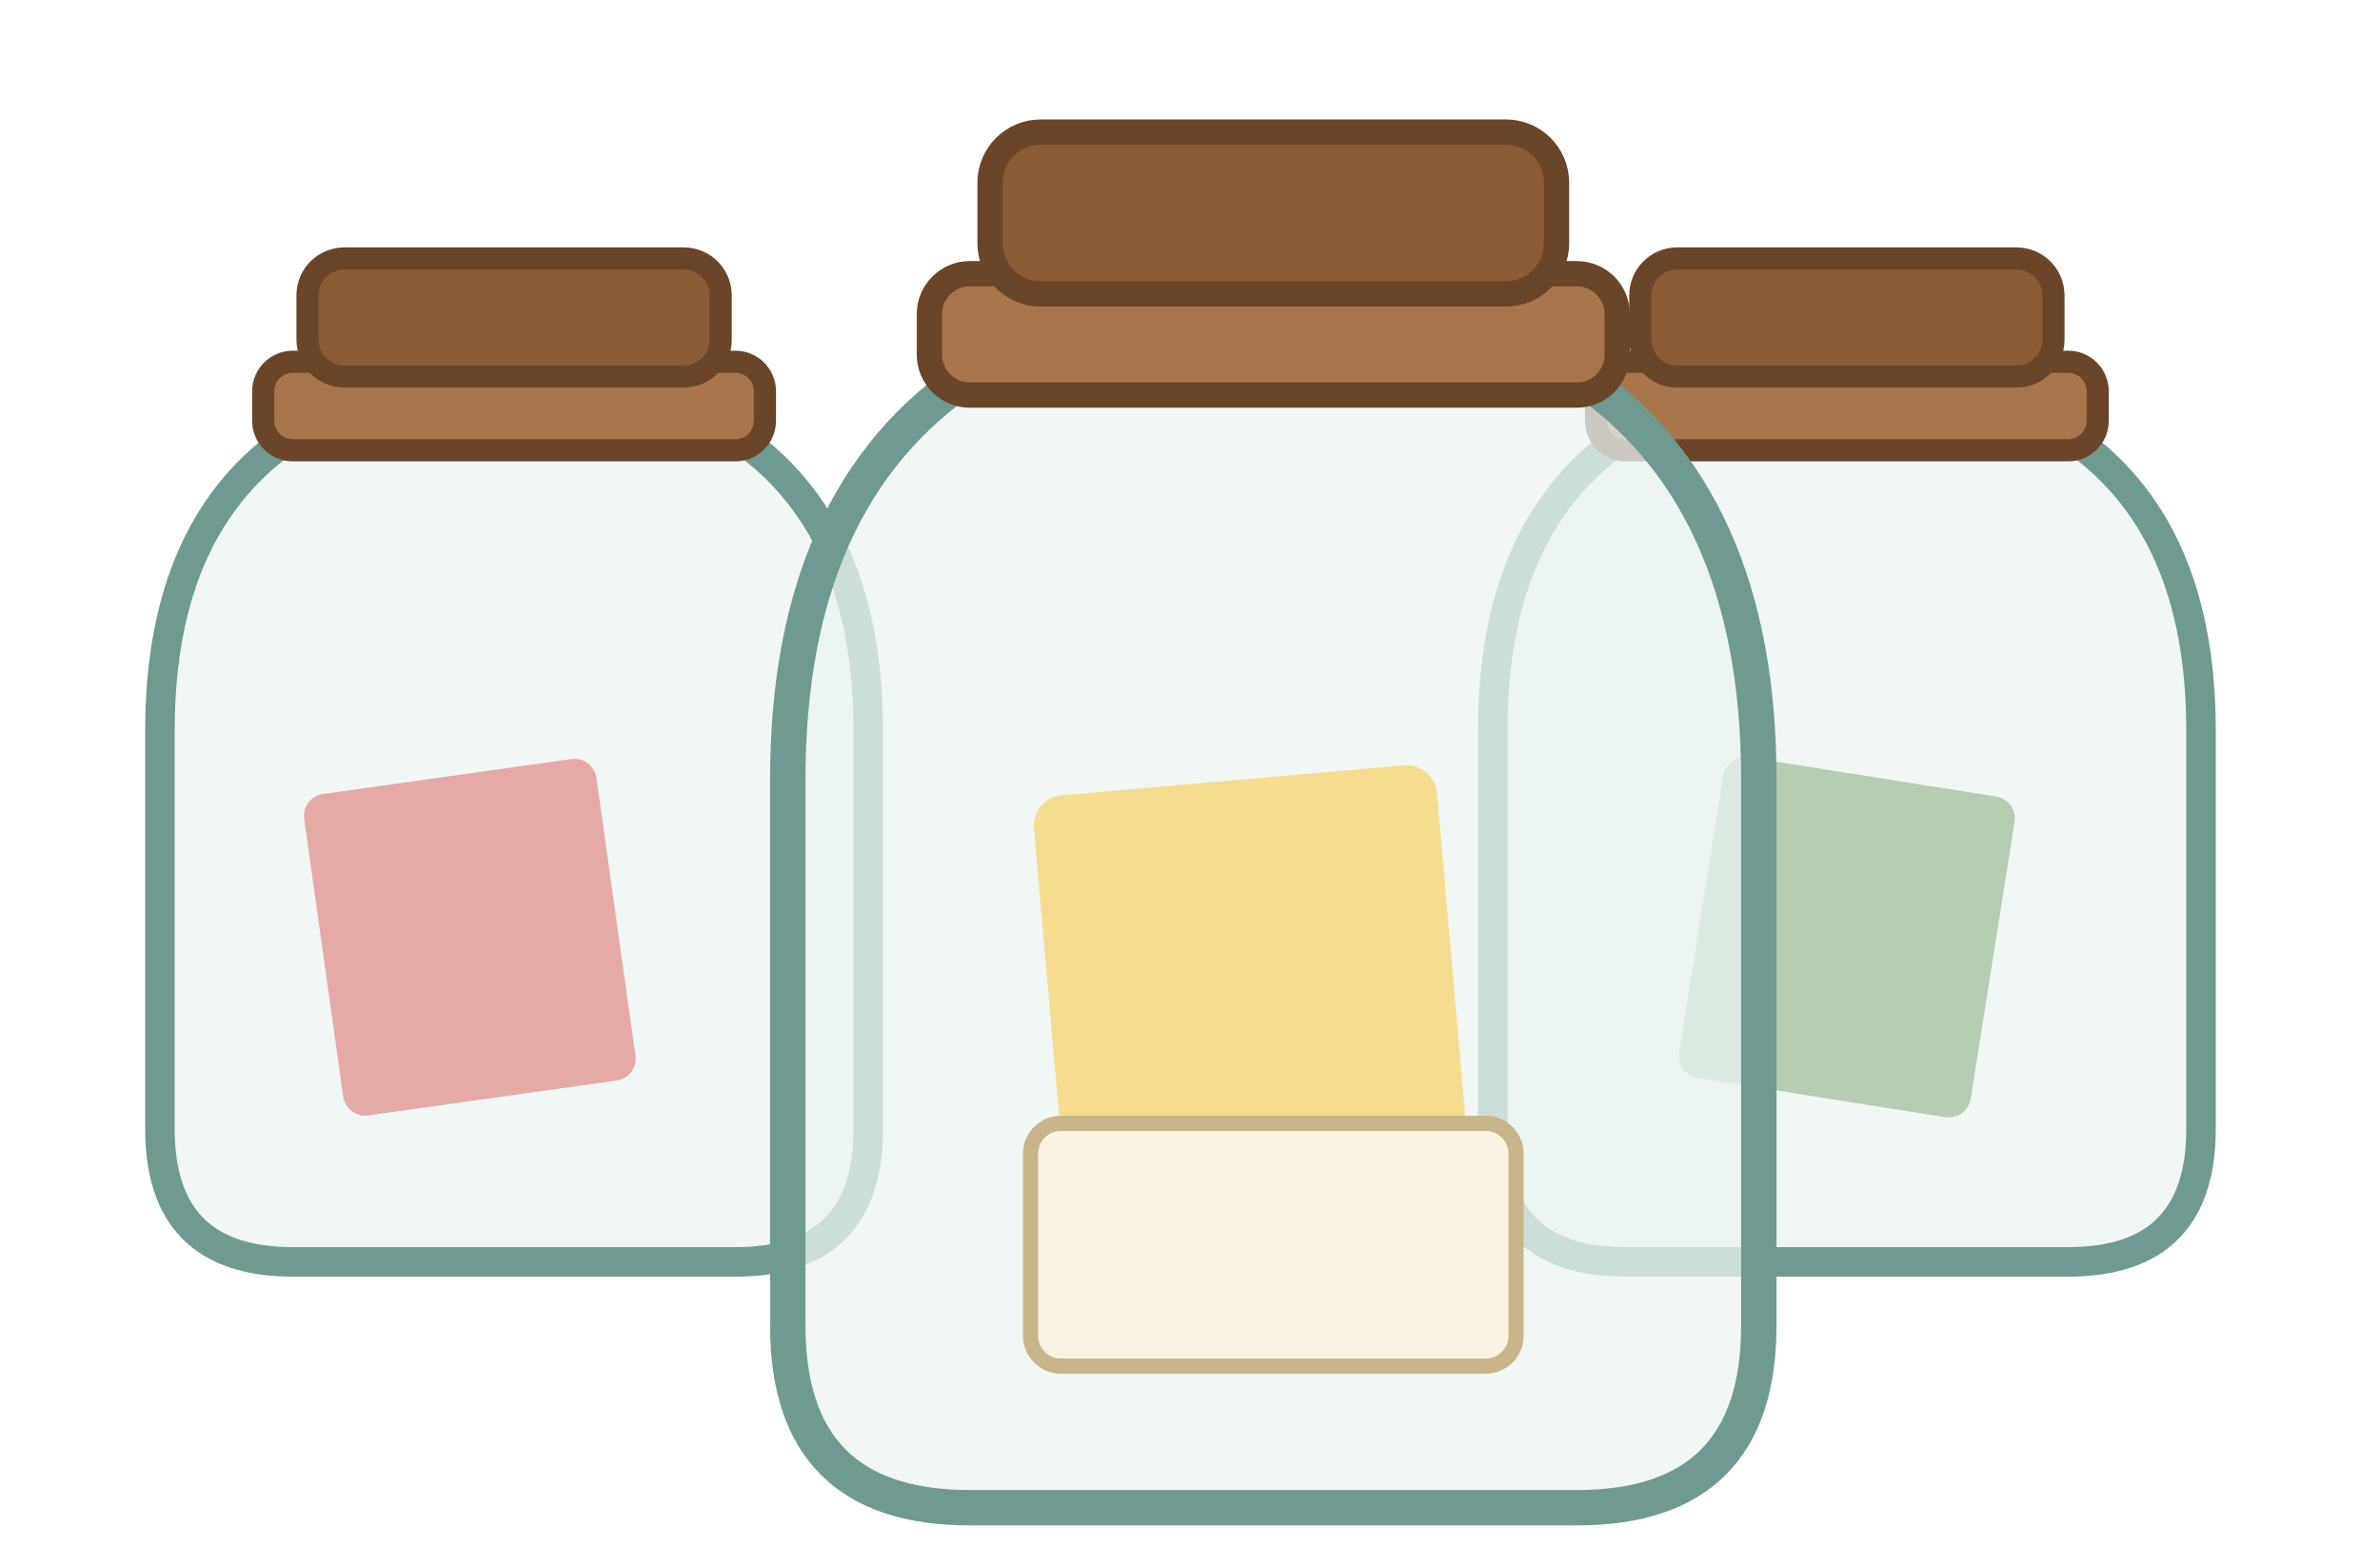
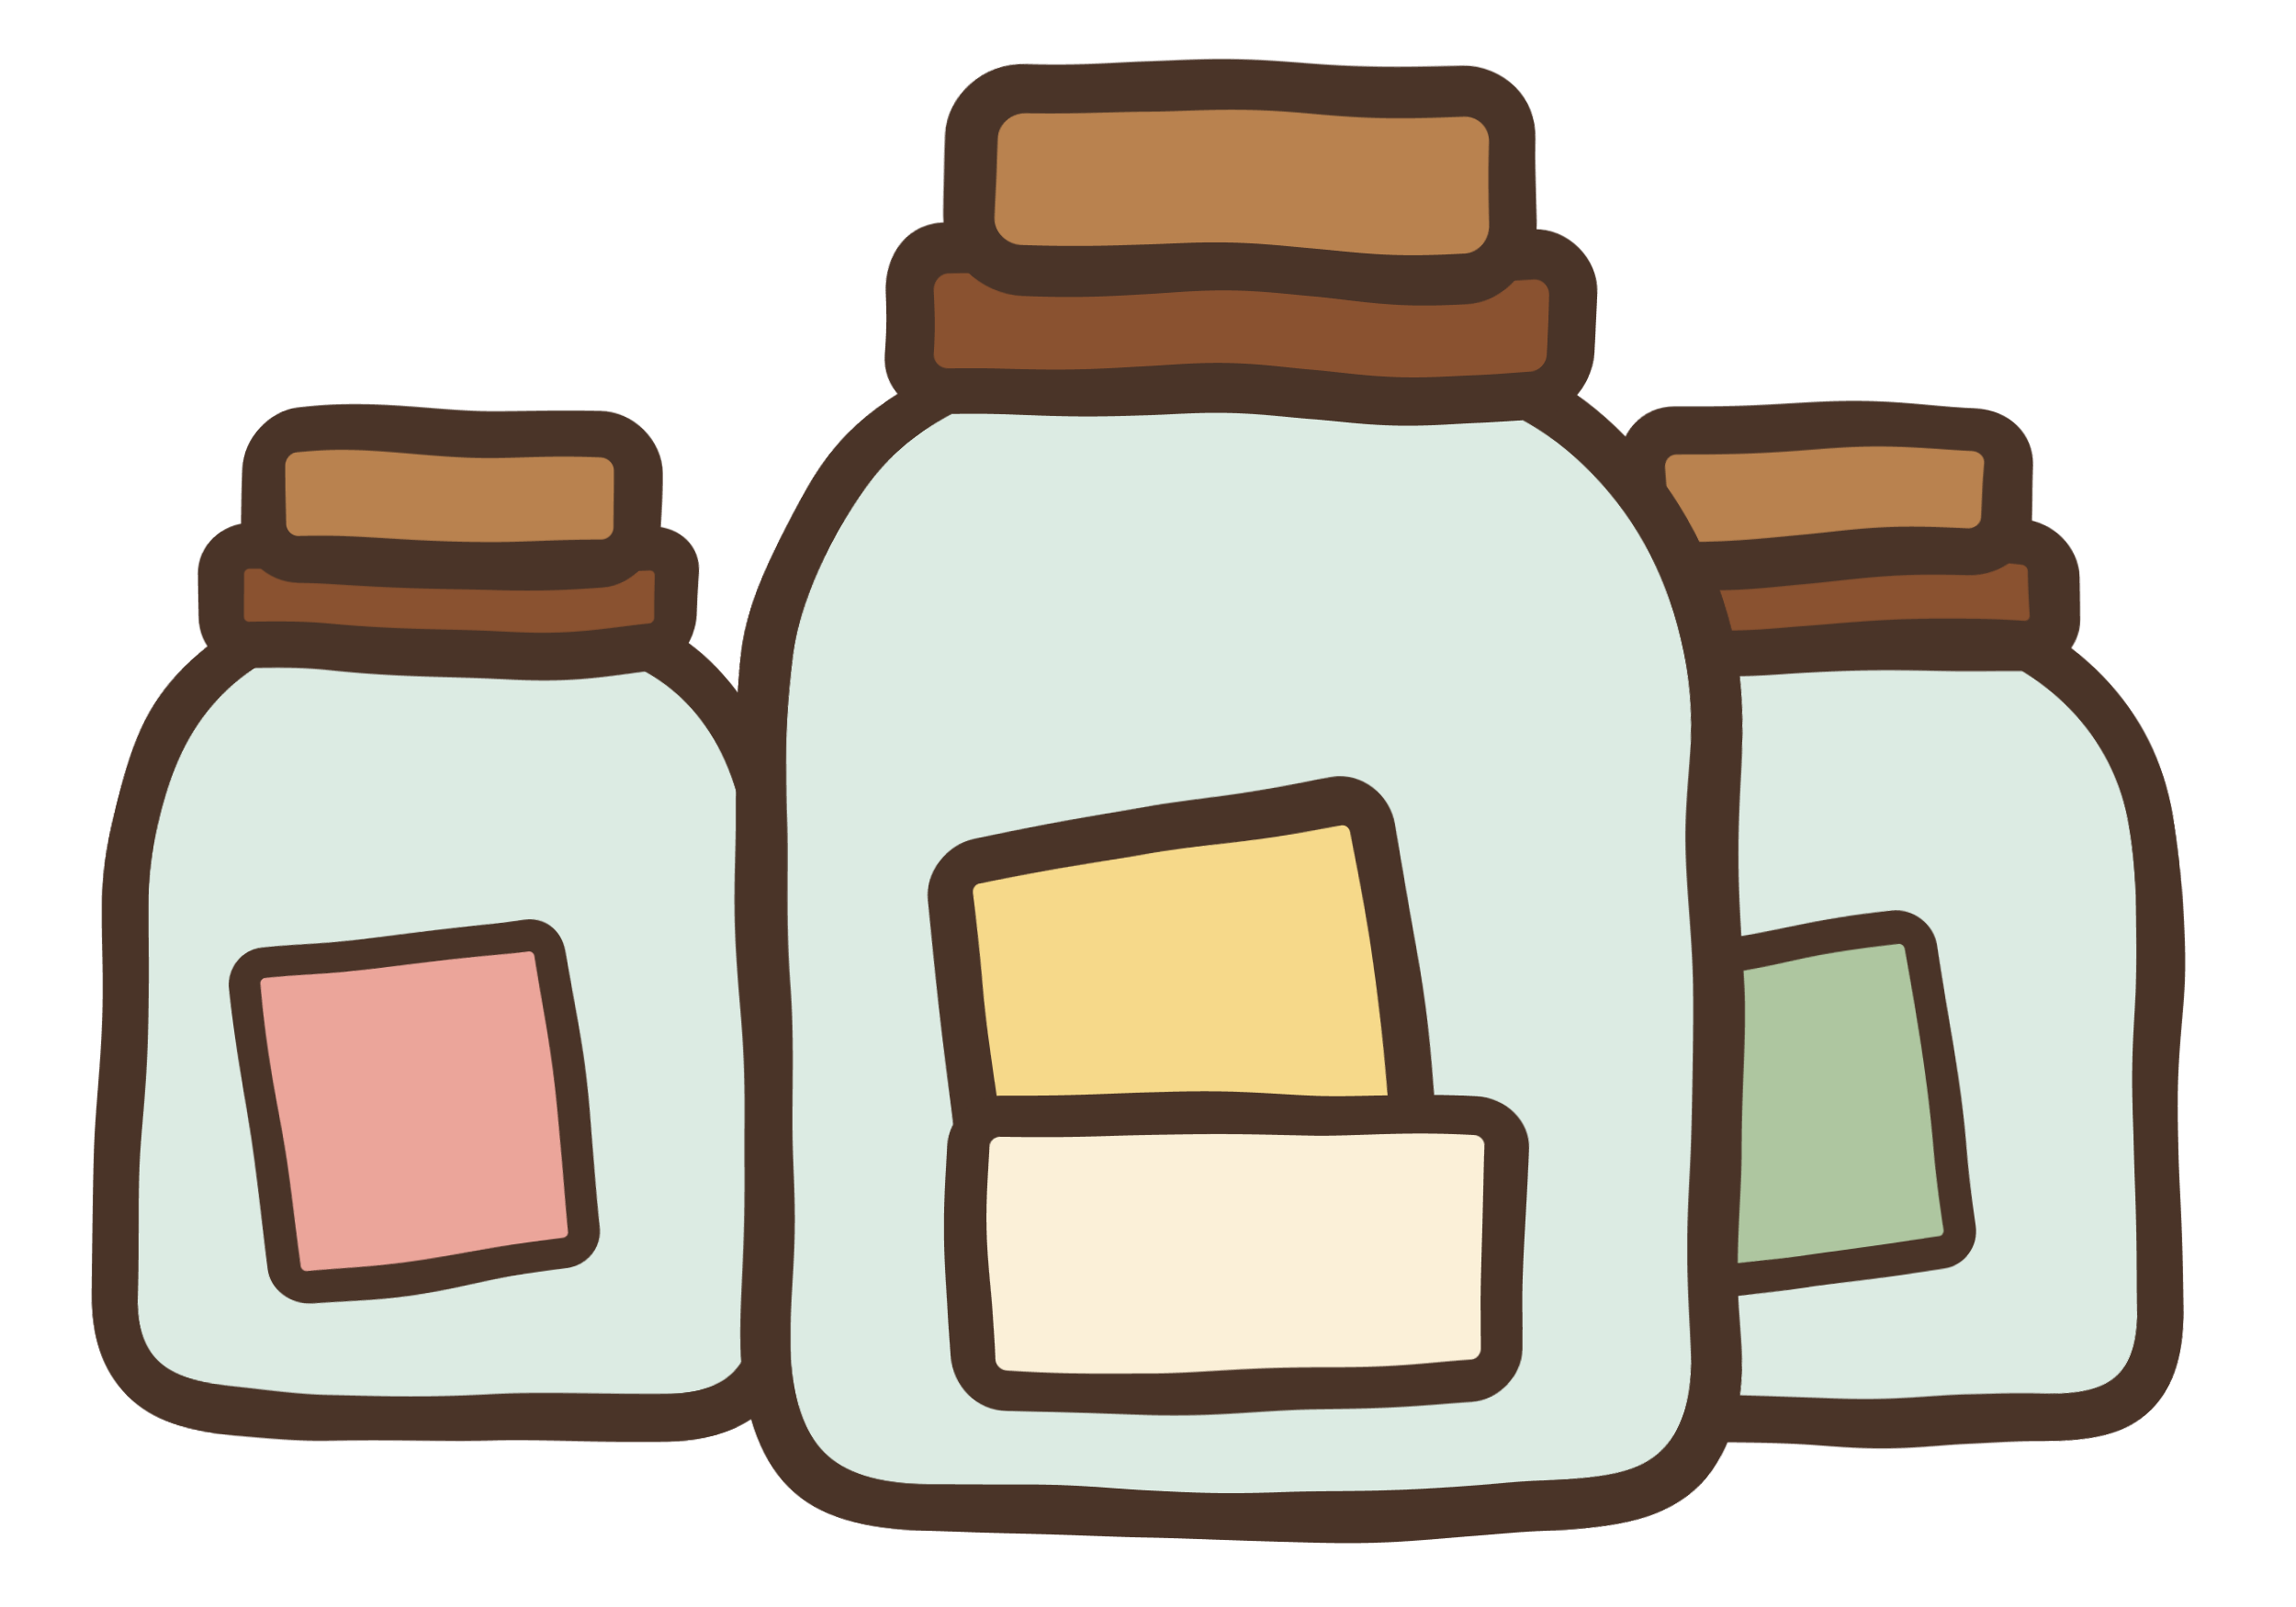
- <svg xmlns="http://www.w3.org/2000/svg" viewBox="0 0 200 130" width="200" height="130">
-   <g transform="translate(6 18) scale(0.62)">
-     <path d="M30 30 H90 Q108 42 108 70 V124 Q108 142 90 142 H30 Q12 142 12 124 V70 Q12 42 30 30Z" fill="#eaf4f1" fill-opacity="0.7" stroke="#6f9a92" stroke-width="4" />
-     <rect x="34" y="76" width="40" height="44" rx="3" fill="#e6aaa6" transform="rotate(-8 54 98)" />
-     <rect x="26" y="20" width="68" height="12" rx="4" fill="#a9754a" stroke="#6b4527" stroke-width="3" />
-     <rect x="32" y="6" width="56" height="16" rx="5" fill="#8a5c35" stroke="#6b4527" stroke-width="3" />
-   </g>
-   <g transform="translate(118 18) scale(0.62)">
-     <path d="M30 30 H90 Q108 42 108 70 V124 Q108 142 90 142 H30 Q12 142 12 124 V70 Q12 42 30 30Z" fill="#eaf4f1" fill-opacity="0.7" stroke="#6f9a92" stroke-width="4" />
-     <rect x="40" y="76" width="40" height="44" rx="3" fill="#b5cdb0" transform="rotate(9 60 98)" />
-     <rect x="26" y="20" width="68" height="12" rx="4" fill="#a9754a" stroke="#6b4527" stroke-width="3" />
-     <rect x="32" y="6" width="56" height="16" rx="5" fill="#8a5c35" stroke="#6b4527" stroke-width="3" />
-   </g>
-   <g transform="translate(56 6) scale(0.85)">
-     <path d="M30 30 H90 Q108 42 108 70 V124 Q108 142 90 142 H30 Q12 142 12 124 V70 Q12 42 30 30Z" fill="#eaf4f1" fill-opacity="0.75" stroke="#6f9a92" stroke-width="3.5" />
-     <rect x="38" y="70" width="40" height="46" rx="3" fill="#f6dc8f" transform="rotate(-5 58 93)" />
-     <rect x="36" y="104" width="48" height="24" rx="3" fill="#fbf3e2" stroke="#c9b58a" stroke-width="1.5" />
-     <rect x="26" y="20" width="68" height="12" rx="4" fill="#a9754a" stroke="#6b4527" stroke-width="2.5" />
-     <rect x="32" y="6" width="56" height="16" rx="5" fill="#8a5c35" stroke="#6b4527" stroke-width="2.5" />
+ <svg xmlns="http://www.w3.org/2000/svg" viewBox="0 0 200 140" width="200" height="140" fill="none" stroke="#4a3428" stroke-width="5" stroke-linecap="round" stroke-linejoin="round">
+   <defs>
+     <filter id="hand" x="-6%" y="-6%" width="112%" height="112%">
+       <feTurbulence type="fractalNoise" baseFrequency="0.035" numOctaves="2" seed="4" result="n" />
+       <feDisplacementMap in="SourceGraphic" in2="n" scale="3" />
+     </filter>
+   </defs>
+   <g filter="url(#hand)">
+     <g transform="translate(2 34) scale(0.62)" stroke-width="6.5">
+       <path d="M32 36 H88 Q106 46 106 72 V128 Q106 144 90 144 H30 Q14 144 14 128 V72 Q14 46 32 36Z" fill="#dcebe3" />
+       <rect x="34" y="78" width="42" height="46" rx="3" fill="#eba59a" stroke-width="4.5" transform="rotate(-8 55 100)" />
+       <path d="M32 36 H88 Q106 46 106 72 V128 Q106 144 90 144 H30 Q14 144 14 128 V72 Q14 46 32 36Z" />
+       <rect x="28" y="22" width="64" height="14" rx="4" fill="#8a5230" />
+       <rect x="34" y="6" width="52" height="18" rx="5" fill="#b9824f" />
+     </g>
+     <g transform="translate(122 34) scale(0.62)" stroke-width="6.5">
+       <path d="M32 36 H88 Q106 46 106 72 V128 Q106 144 90 144 H30 Q14 144 14 128 V72 Q14 46 32 36Z" fill="#dcebe3" />
+       <rect x="34" y="78" width="42" height="46" rx="3" fill="#aec6a0" stroke-width="4.5" transform="rotate(-8 55 100)" />
+       <path d="M32 36 H88 Q106 46 106 72 V128 Q106 144 90 144 H30 Q14 144 14 128 V72 Q14 46 32 36Z" />
+       <rect x="28" y="22" width="64" height="14" rx="4" fill="#8a5230" />
+       <rect x="34" y="6" width="52" height="18" rx="5" fill="#b9824f" />
+     </g>
+     <g transform="translate(54 2) scale(0.9)" stroke-width="4.8">
+       <path d="M32 36 H88 Q106 46 106 72 V128 Q106 144 90 144 H30 Q14 144 14 128 V72 Q14 46 32 36Z" fill="#dcebe3" />
+       <rect x="34" y="78" width="42" height="46" rx="3" fill="#f6d98a" stroke-width="4.5" transform="rotate(-8 55 100)" />
+       <path d="M32 36 H88 Q106 46 106 72 V128 Q106 144 90 144 H30 Q14 144 14 128 V72 Q14 46 32 36Z" />
+       <rect x="28" y="22" width="64" height="14" rx="4" fill="#8a5230" />
+       <rect x="34" y="6" width="52" height="18" rx="5" fill="#b9824f" />
+       <rect x="34" y="106" width="52" height="26" rx="3" fill="#fbf0d8" stroke-width="4" />
+     </g>
  </g>
</svg>
